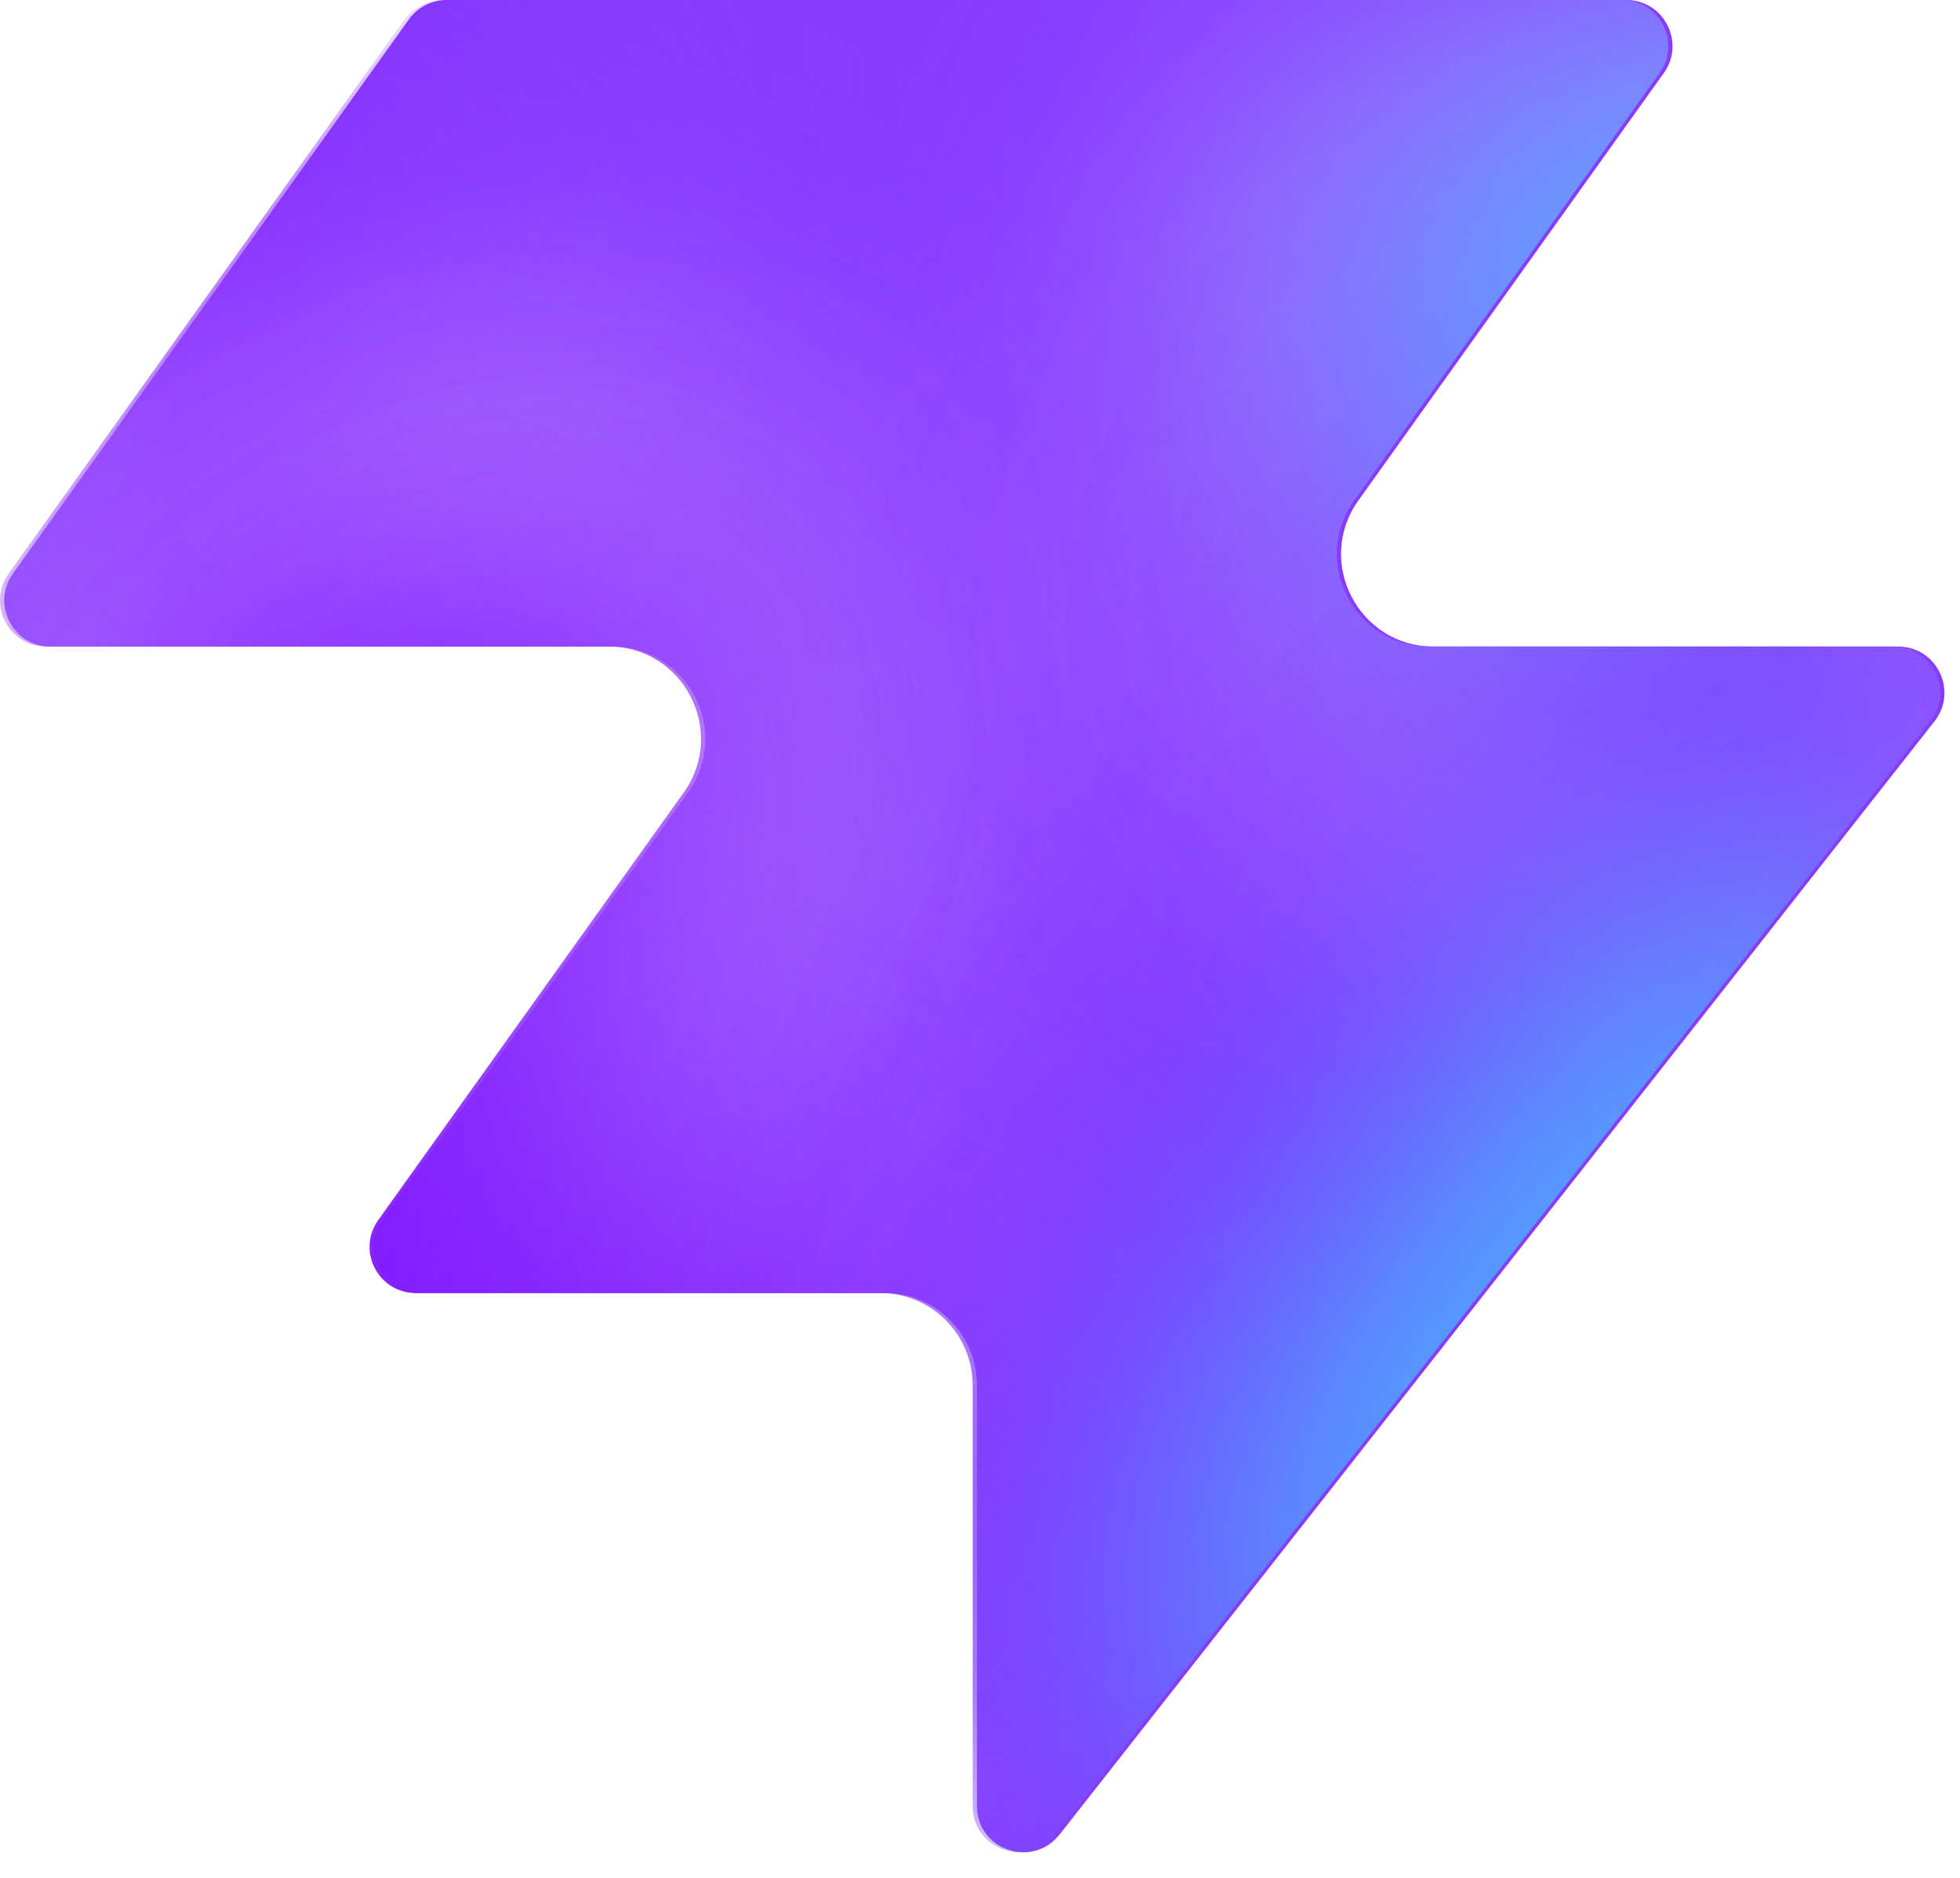
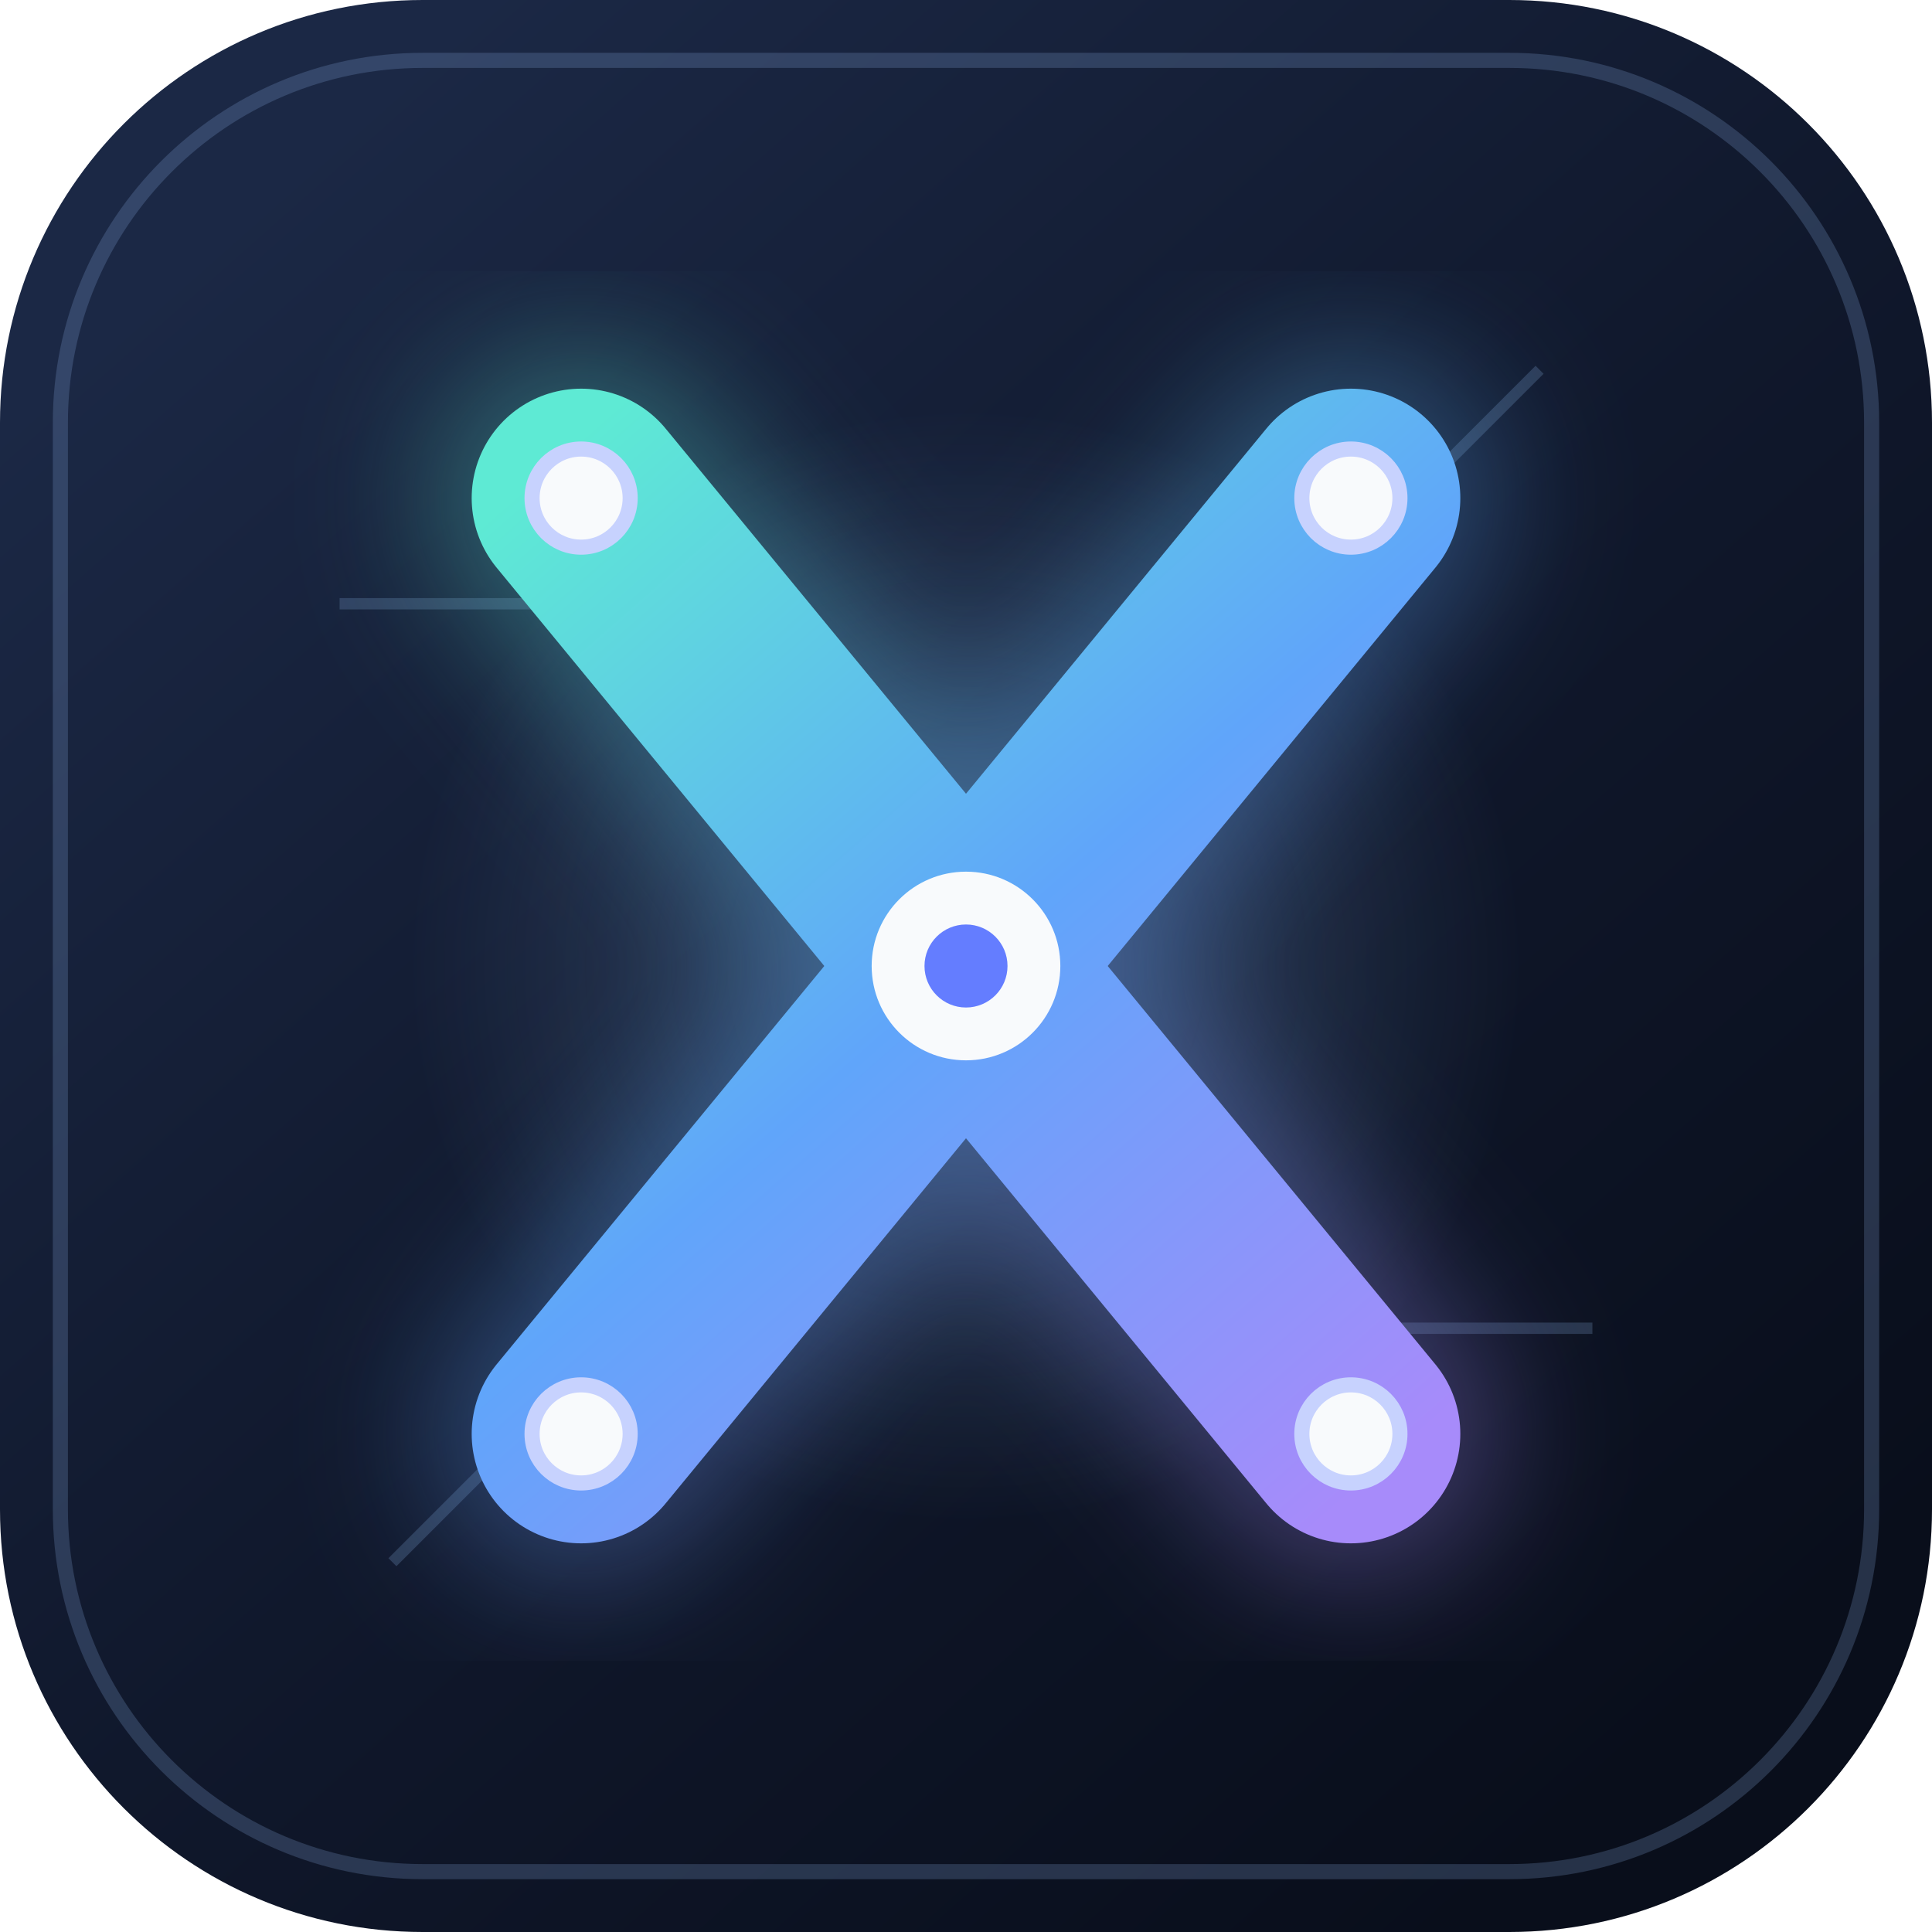
- <svg xmlns="http://www.w3.org/2000/svg" width="48" height="46" fill="none" viewBox="0 0 48 46">
-   <path fill="#863bff" d="M25.946 44.938c-.664.845-2.021.375-2.021-.698V33.937a2.26 2.26 0 0 0-2.262-2.262H10.287c-.92 0-1.456-1.04-.92-1.788l7.48-10.471c1.07-1.497 0-3.578-1.842-3.578H1.237c-.92 0-1.456-1.04-.92-1.788L10.013.474c.214-.297.556-.474.92-.474h28.894c.92 0 1.456 1.04.92 1.788l-7.48 10.471c-1.07 1.498 0 3.579 1.842 3.579h11.377c.943 0 1.473 1.088.89 1.83L25.947 44.94z" style="fill:#863bff;fill:color(display-p3 .525 .23 1);fill-opacity:1" />
-   <mask id="a" width="48" height="46" x="0" y="0" maskUnits="userSpaceOnUse" style="mask-type:alpha">
-     <path fill="#000" d="M25.842 44.938c-.664.844-2.021.375-2.021-.698V33.937a2.26 2.26 0 0 0-2.262-2.262H10.183c-.92 0-1.456-1.04-.92-1.788l7.48-10.471c1.07-1.498 0-3.579-1.842-3.579H1.133c-.92 0-1.456-1.04-.92-1.787L9.91.473c.214-.297.556-.474.92-.474h28.894c.92 0 1.456 1.04.92 1.788l-7.48 10.471c-1.07 1.498 0 3.578 1.842 3.578h11.377c.943 0 1.473 1.088.89 1.832L25.843 44.94z" style="fill:#000;fill-opacity:1" />
-   </mask>
-   <g mask="url(#a)">
-     <g filter="url(#b)">
-       <ellipse cx="5.508" cy="14.704" fill="#ede6ff" rx="5.508" ry="14.704" style="fill:#ede6ff;fill:color(display-p3 .927 .903 1);fill-opacity:1" transform="matrix(.00324 1 1 -.00324 -4.47 31.516)" />
-     </g>
-     <g filter="url(#c)">
-       <ellipse cx="10.399" cy="29.851" fill="#ede6ff" rx="10.399" ry="29.851" style="fill:#ede6ff;fill:color(display-p3 .927 .903 1);fill-opacity:1" transform="matrix(.00324 1 1 -.00324 -39.328 7.883)" />
-     </g>
-     <g filter="url(#d)">
-       <ellipse cx="5.508" cy="30.487" fill="#7e14ff" rx="5.508" ry="30.487" style="fill:#7e14ff;fill:color(display-p3 .492 .077 1);fill-opacity:1" transform="rotate(89.814 -25.913 -14.639)scale(1 -1)" />
-     </g>
-     <g filter="url(#e)">
-       <ellipse cx="5.508" cy="30.599" fill="#7e14ff" rx="5.508" ry="30.599" style="fill:#7e14ff;fill:color(display-p3 .492 .077 1);fill-opacity:1" transform="rotate(89.814 -32.644 -3.334)scale(1 -1)" />
-     </g>
-     <g filter="url(#f)">
-       <ellipse cx="5.508" cy="30.599" fill="#7e14ff" rx="5.508" ry="30.599" style="fill:#7e14ff;fill:color(display-p3 .492 .077 1);fill-opacity:1" transform="matrix(.00324 1 1 -.00324 -34.34 30.47)" />
-     </g>
-     <g filter="url(#g)">
-       <ellipse cx="14.072" cy="22.078" fill="#ede6ff" rx="14.072" ry="22.078" style="fill:#ede6ff;fill:color(display-p3 .927 .903 1);fill-opacity:1" transform="rotate(93.35 24.506 48.493)scale(-1 1)" />
-     </g>
-     <g filter="url(#h)">
-       <ellipse cx="3.47" cy="21.501" fill="#7e14ff" rx="3.47" ry="21.501" style="fill:#7e14ff;fill:color(display-p3 .492 .077 1);fill-opacity:1" transform="rotate(89.009 28.708 47.59)scale(-1 1)" />
-     </g>
-     <g filter="url(#i)">
-       <ellipse cx="3.47" cy="21.501" fill="#7e14ff" rx="3.47" ry="21.501" style="fill:#7e14ff;fill:color(display-p3 .492 .077 1);fill-opacity:1" transform="rotate(89.009 28.708 47.59)scale(-1 1)" />
-     </g>
-     <g filter="url(#j)">
-       <ellipse cx=".387" cy="8.972" fill="#7e14ff" rx="4.407" ry="29.108" style="fill:#7e14ff;fill:color(display-p3 .492 .077 1);fill-opacity:1" transform="rotate(39.51 .387 8.972)" />
-     </g>
-     <g filter="url(#k)">
-       <ellipse cx="47.523" cy="-6.092" fill="#7e14ff" rx="4.407" ry="29.108" style="fill:#7e14ff;fill:color(display-p3 .492 .077 1);fill-opacity:1" transform="rotate(37.892 47.523 -6.092)" />
-     </g>
-     <g filter="url(#l)">
-       <ellipse cx="41.412" cy="6.333" fill="#47bfff" rx="5.971" ry="9.665" style="fill:#47bfff;fill:color(display-p3 .28 .748 1);fill-opacity:1" transform="rotate(37.892 41.412 6.333)" />
-     </g>
-     <g filter="url(#m)">
-       <ellipse cx="-1.879" cy="38.332" fill="#7e14ff" rx="4.407" ry="29.108" style="fill:#7e14ff;fill:color(display-p3 .492 .077 1);fill-opacity:1" transform="rotate(37.892 -1.88 38.332)" />
-     </g>
-     <g filter="url(#n)">
-       <ellipse cx="-1.879" cy="38.332" fill="#7e14ff" rx="4.407" ry="29.108" style="fill:#7e14ff;fill:color(display-p3 .492 .077 1);fill-opacity:1" transform="rotate(37.892 -1.88 38.332)" />
-     </g>
-     <g filter="url(#o)">
-       <ellipse cx="35.651" cy="29.907" fill="#7e14ff" rx="4.407" ry="29.108" style="fill:#7e14ff;fill:color(display-p3 .492 .077 1);fill-opacity:1" transform="rotate(37.892 35.651 29.907)" />
-     </g>
-     <g filter="url(#p)">
-       <ellipse cx="38.418" cy="32.4" fill="#47bfff" rx="5.971" ry="15.297" style="fill:#47bfff;fill:color(display-p3 .28 .748 1);fill-opacity:1" transform="rotate(37.892 38.418 32.4)" />
-     </g>
-   </g>
+ <svg xmlns="http://www.w3.org/2000/svg" width="512" height="512" viewBox="0 0 512 512" role="img" aria-labelledby="title desc">
  <defs>
-     <filter id="b" width="60.045" height="41.654" x="-19.77" y="16.149" color-interpolation-filters="sRGB" filterUnits="userSpaceOnUse">
-       <feFlood flood-opacity="0" result="BackgroundImageFix" />
-       <feBlend in="SourceGraphic" in2="BackgroundImageFix" result="shape" />
-       <feGaussianBlur result="effect1_foregroundBlur_2002_17158" stdDeviation="7.659" />
-     </filter>
-     <filter id="c" width="90.34" height="51.437" x="-54.613" y="-7.533" color-interpolation-filters="sRGB" filterUnits="userSpaceOnUse">
-       <feFlood flood-opacity="0" result="BackgroundImageFix" />
-       <feBlend in="SourceGraphic" in2="BackgroundImageFix" result="shape" />
-       <feGaussianBlur result="effect1_foregroundBlur_2002_17158" stdDeviation="7.659" />
-     </filter>
-     <filter id="d" width="79.355" height="29.4" x="-49.64" y="2.03" color-interpolation-filters="sRGB" filterUnits="userSpaceOnUse">
-       <feFlood flood-opacity="0" result="BackgroundImageFix" />
-       <feBlend in="SourceGraphic" in2="BackgroundImageFix" result="shape" />
-       <feGaussianBlur result="effect1_foregroundBlur_2002_17158" stdDeviation="4.596" />
-     </filter>
-     <filter id="e" width="79.579" height="29.4" x="-45.045" y="20.029" color-interpolation-filters="sRGB" filterUnits="userSpaceOnUse">
-       <feFlood flood-opacity="0" result="BackgroundImageFix" />
-       <feBlend in="SourceGraphic" in2="BackgroundImageFix" result="shape" />
-       <feGaussianBlur result="effect1_foregroundBlur_2002_17158" stdDeviation="4.596" />
-     </filter>
-     <filter id="f" width="79.579" height="29.4" x="-43.513" y="21.178" color-interpolation-filters="sRGB" filterUnits="userSpaceOnUse">
-       <feFlood flood-opacity="0" result="BackgroundImageFix" />
-       <feBlend in="SourceGraphic" in2="BackgroundImageFix" result="shape" />
-       <feGaussianBlur result="effect1_foregroundBlur_2002_17158" stdDeviation="4.596" />
-     </filter>
-     <filter id="g" width="74.749" height="58.852" x="15.756" y="-17.901" color-interpolation-filters="sRGB" filterUnits="userSpaceOnUse">
-       <feFlood flood-opacity="0" result="BackgroundImageFix" />
-       <feBlend in="SourceGraphic" in2="BackgroundImageFix" result="shape" />
-       <feGaussianBlur result="effect1_foregroundBlur_2002_17158" stdDeviation="7.659" />
-     </filter>
-     <filter id="h" width="61.377" height="25.362" x="23.548" y="2.284" color-interpolation-filters="sRGB" filterUnits="userSpaceOnUse">
-       <feFlood flood-opacity="0" result="BackgroundImageFix" />
-       <feBlend in="SourceGraphic" in2="BackgroundImageFix" result="shape" />
-       <feGaussianBlur result="effect1_foregroundBlur_2002_17158" stdDeviation="4.596" />
-     </filter>
-     <filter id="i" width="61.377" height="25.362" x="23.548" y="2.284" color-interpolation-filters="sRGB" filterUnits="userSpaceOnUse">
-       <feFlood flood-opacity="0" result="BackgroundImageFix" />
-       <feBlend in="SourceGraphic" in2="BackgroundImageFix" result="shape" />
-       <feGaussianBlur result="effect1_foregroundBlur_2002_17158" stdDeviation="4.596" />
-     </filter>
-     <filter id="j" width="56.045" height="63.649" x="-27.636" y="-22.853" color-interpolation-filters="sRGB" filterUnits="userSpaceOnUse">
-       <feFlood flood-opacity="0" result="BackgroundImageFix" />
-       <feBlend in="SourceGraphic" in2="BackgroundImageFix" result="shape" />
-       <feGaussianBlur result="effect1_foregroundBlur_2002_17158" stdDeviation="4.596" />
-     </filter>
-     <filter id="k" width="54.814" height="64.646" x="20.116" y="-38.415" color-interpolation-filters="sRGB" filterUnits="userSpaceOnUse">
-       <feFlood flood-opacity="0" result="BackgroundImageFix" />
-       <feBlend in="SourceGraphic" in2="BackgroundImageFix" result="shape" />
-       <feGaussianBlur result="effect1_foregroundBlur_2002_17158" stdDeviation="4.596" />
-     </filter>
-     <filter id="l" width="33.541" height="35.313" x="24.641" y="-11.323" color-interpolation-filters="sRGB" filterUnits="userSpaceOnUse">
-       <feFlood flood-opacity="0" result="BackgroundImageFix" />
-       <feBlend in="SourceGraphic" in2="BackgroundImageFix" result="shape" />
-       <feGaussianBlur result="effect1_foregroundBlur_2002_17158" stdDeviation="4.596" />
-     </filter>
-     <filter id="m" width="54.814" height="64.646" x="-29.286" y="6.009" color-interpolation-filters="sRGB" filterUnits="userSpaceOnUse">
-       <feFlood flood-opacity="0" result="BackgroundImageFix" />
-       <feBlend in="SourceGraphic" in2="BackgroundImageFix" result="shape" />
-       <feGaussianBlur result="effect1_foregroundBlur_2002_17158" stdDeviation="4.596" />
-     </filter>
-     <filter id="n" width="54.814" height="64.646" x="-29.286" y="6.009" color-interpolation-filters="sRGB" filterUnits="userSpaceOnUse">
-       <feFlood flood-opacity="0" result="BackgroundImageFix" />
-       <feBlend in="SourceGraphic" in2="BackgroundImageFix" result="shape" />
-       <feGaussianBlur result="effect1_foregroundBlur_2002_17158" stdDeviation="4.596" />
-     </filter>
-     <filter id="o" width="54.814" height="64.646" x="8.244" y="-2.416" color-interpolation-filters="sRGB" filterUnits="userSpaceOnUse">
-       <feFlood flood-opacity="0" result="BackgroundImageFix" />
-       <feBlend in="SourceGraphic" in2="BackgroundImageFix" result="shape" />
-       <feGaussianBlur result="effect1_foregroundBlur_2002_17158" stdDeviation="4.596" />
-     </filter>
-     <filter id="p" width="39.409" height="43.623" x="18.713" y="10.588" color-interpolation-filters="sRGB" filterUnits="userSpaceOnUse">
-       <feFlood flood-opacity="0" result="BackgroundImageFix" />
-       <feBlend in="SourceGraphic" in2="BackgroundImageFix" result="shape" />
-       <feGaussianBlur result="effect1_foregroundBlur_2002_17158" stdDeviation="4.596" />
+     <linearGradient id="background" x1="72" y1="48" x2="440" y2="464" gradientUnits="userSpaceOnUse">
+       <stop offset="0" stop-color="#1B2845" />
+       <stop offset="0.52" stop-color="#10182C" />
+       <stop offset="1" stop-color="#090E1B" />
+     </linearGradient>
+     <linearGradient id="mark" x1="142" y1="126" x2="370" y2="386" gradientUnits="userSpaceOnUse">
+       <stop offset="0" stop-color="#5EEAD4" />
+       <stop offset="0.5" stop-color="#60A5FA" />
+       <stop offset="1" stop-color="#A78BFA" />
+     </linearGradient>
+     <radialGradient id="center-glow" cx="0" cy="0" r="1" gradientTransform="translate(256 256) rotate(90) scale(148)" gradientUnits="userSpaceOnUse">
+       <stop offset="0" stop-color="#93C5FD" stop-opacity="0.28" />
+       <stop offset="1" stop-color="#93C5FD" stop-opacity="0" />
+     </radialGradient>
+     <filter id="soft-glow" x="72" y="72" width="368" height="368" filterUnits="userSpaceOnUse" color-interpolation-filters="sRGB">
+       <feGaussianBlur stdDeviation="18" />
    </filter>
  </defs>
+   <rect width="512" height="512" rx="112" fill="url(#background)" />
+   <rect x="16" y="16" width="480" height="480" rx="96" fill="none" stroke="#8FB5E8" stroke-opacity="0.22" stroke-width="4" />
+   <circle cx="256" cy="256" r="156" fill="url(#center-glow)" />
+   <g opacity="0.22" fill="none" stroke="#8FB5E8" stroke-width="3">
+     <path d="M90 160H154" />
+     <path d="M358 352H422" />
+     <path d="M352 154L408 98" />
+     <path d="M104 414L160 358" />
+   </g>
+   <g opacity="0.34" filter="url(#soft-glow)" fill="none" stroke="url(#mark)" stroke-linecap="round" stroke-width="78">
+     <path d="M154 132L358 380" />
+     <path d="M358 132L154 380" />
+   </g>
+   <g fill="none" stroke="url(#mark)" stroke-linecap="round" stroke-width="58">
+     <path d="M154 132L358 380" />
+     <path d="M358 132L154 380" />
+   </g>
+   <g fill="#F8FAFC" stroke="#C7D2FE" stroke-width="4">
+     <circle cx="154" cy="132" r="13" />
+     <circle cx="358" cy="132" r="13" />
+     <circle cx="154" cy="380" r="13" />
+     <circle cx="358" cy="380" r="13" />
+   </g>
+   <circle cx="256" cy="256" r="25" fill="#F8FAFC" />
+   <circle cx="256" cy="256" r="11" fill="#647DFF" />
</svg>
